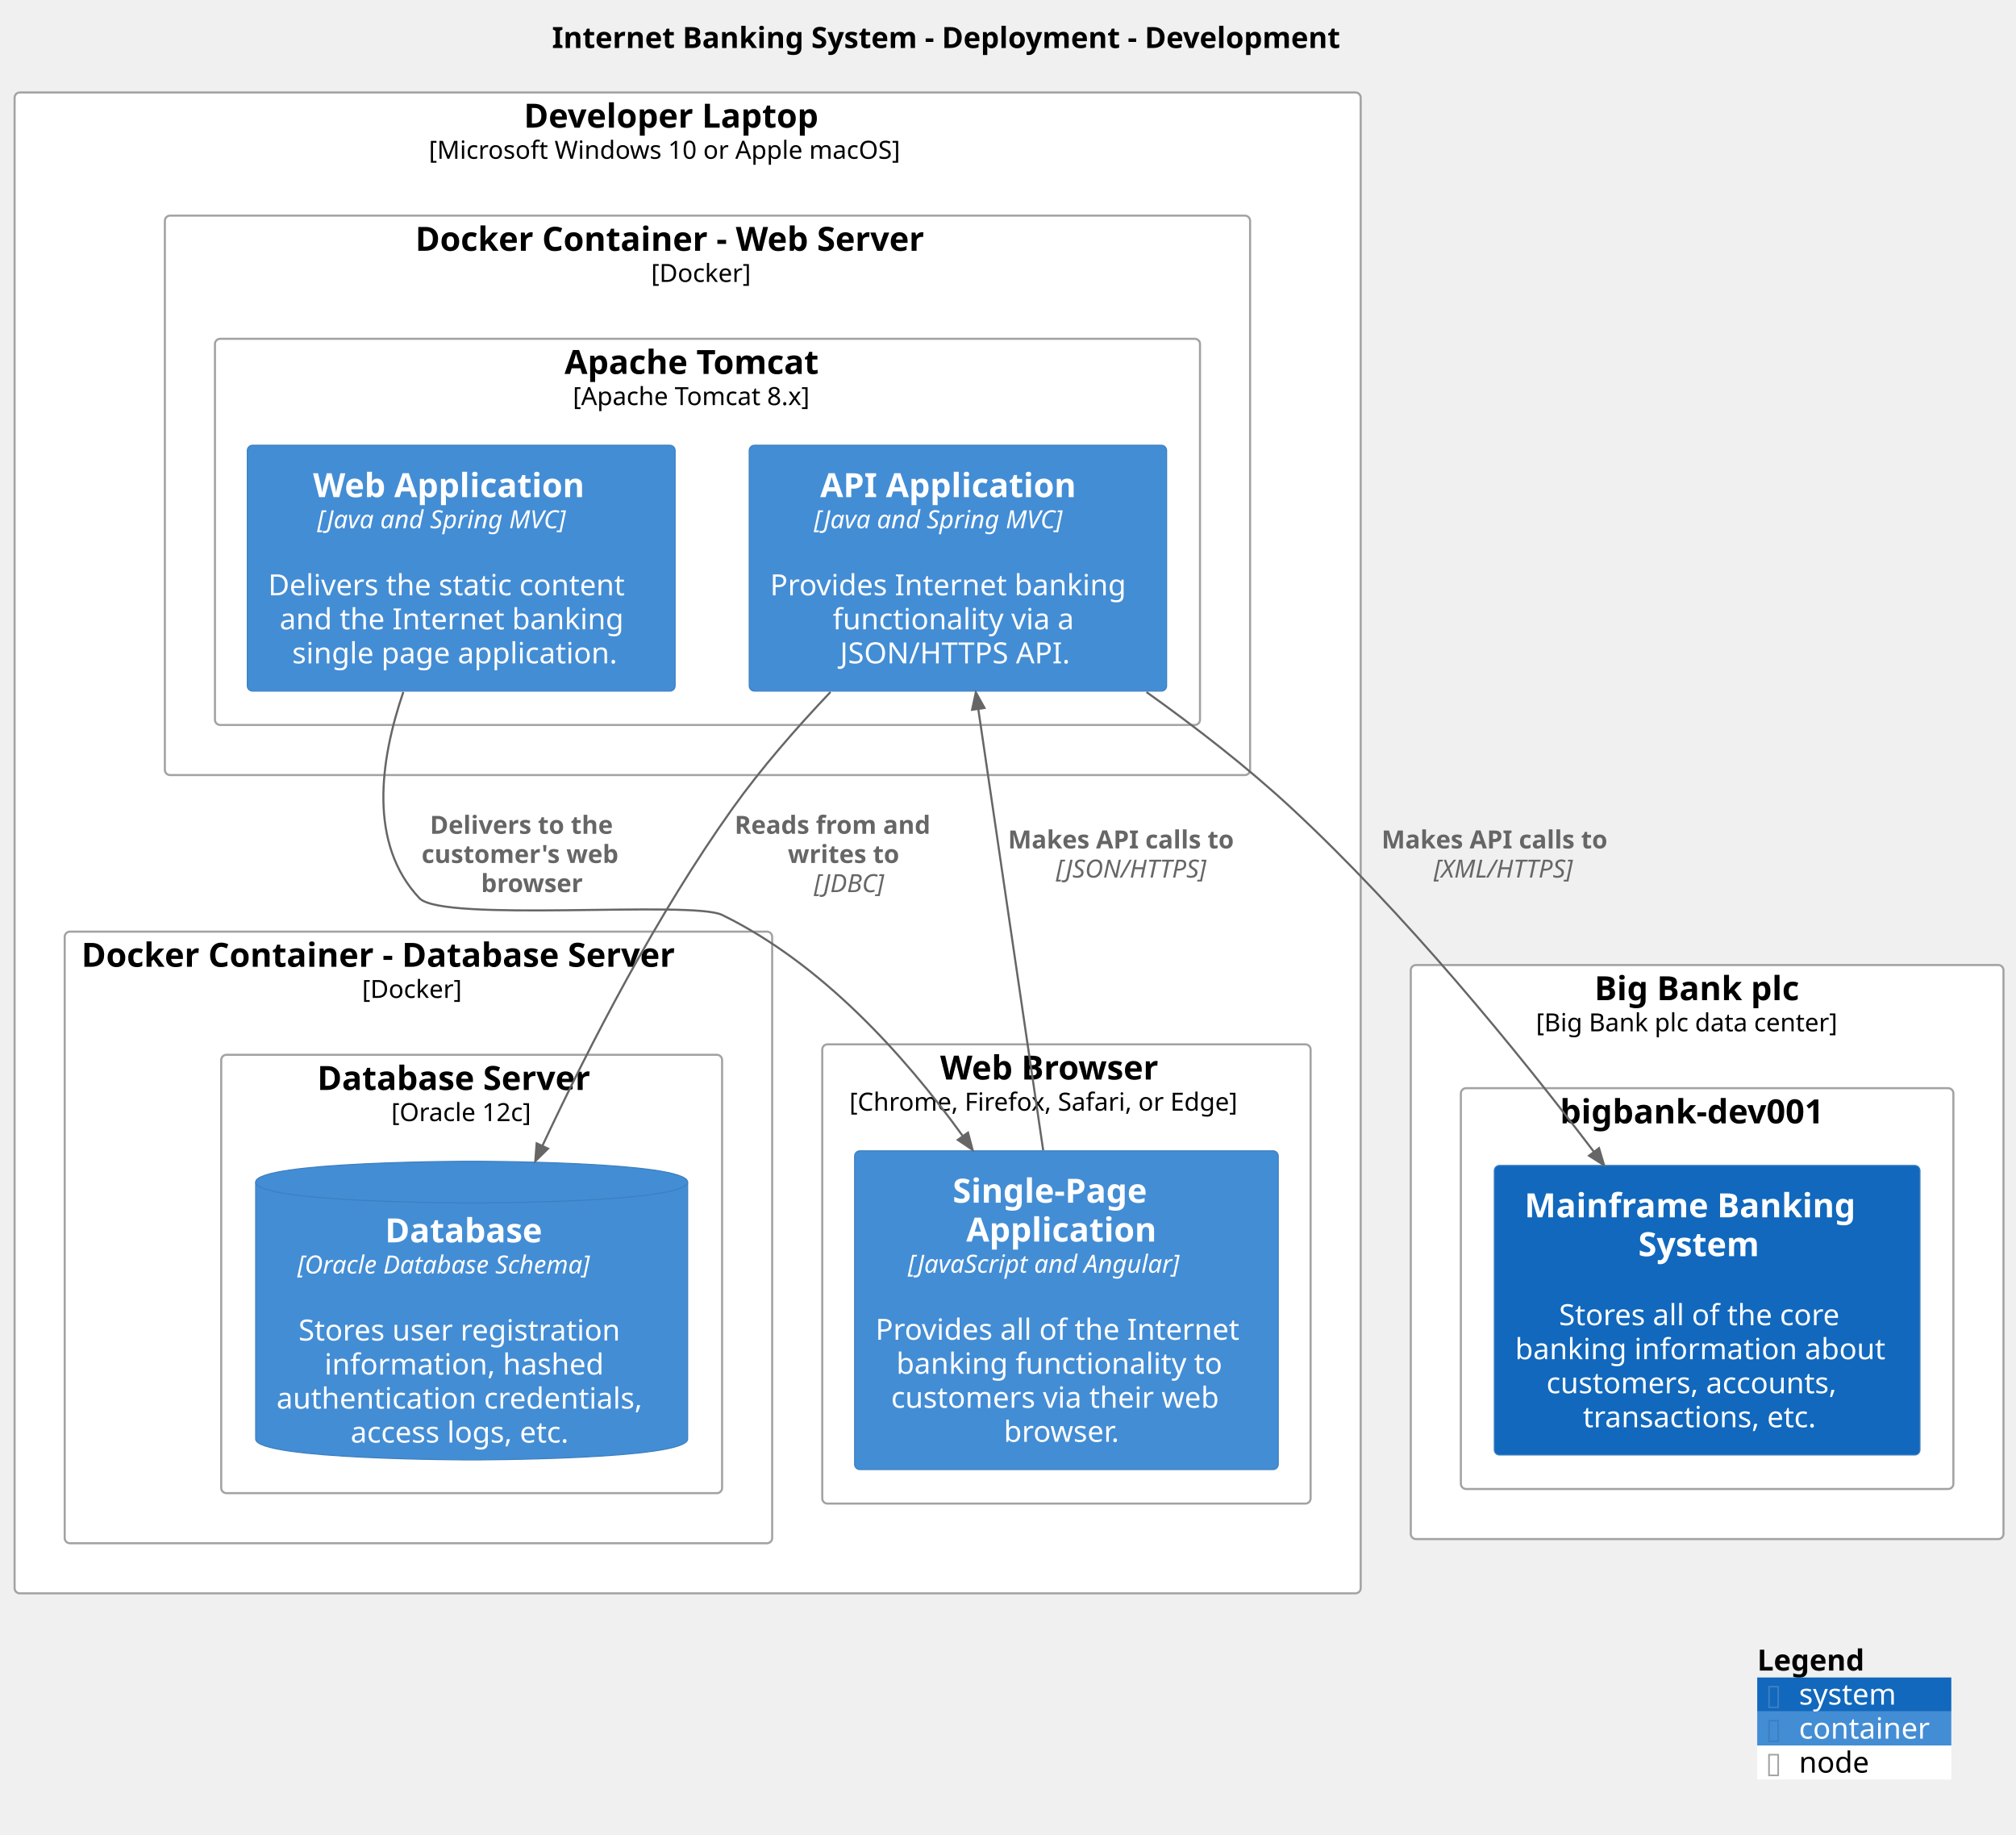
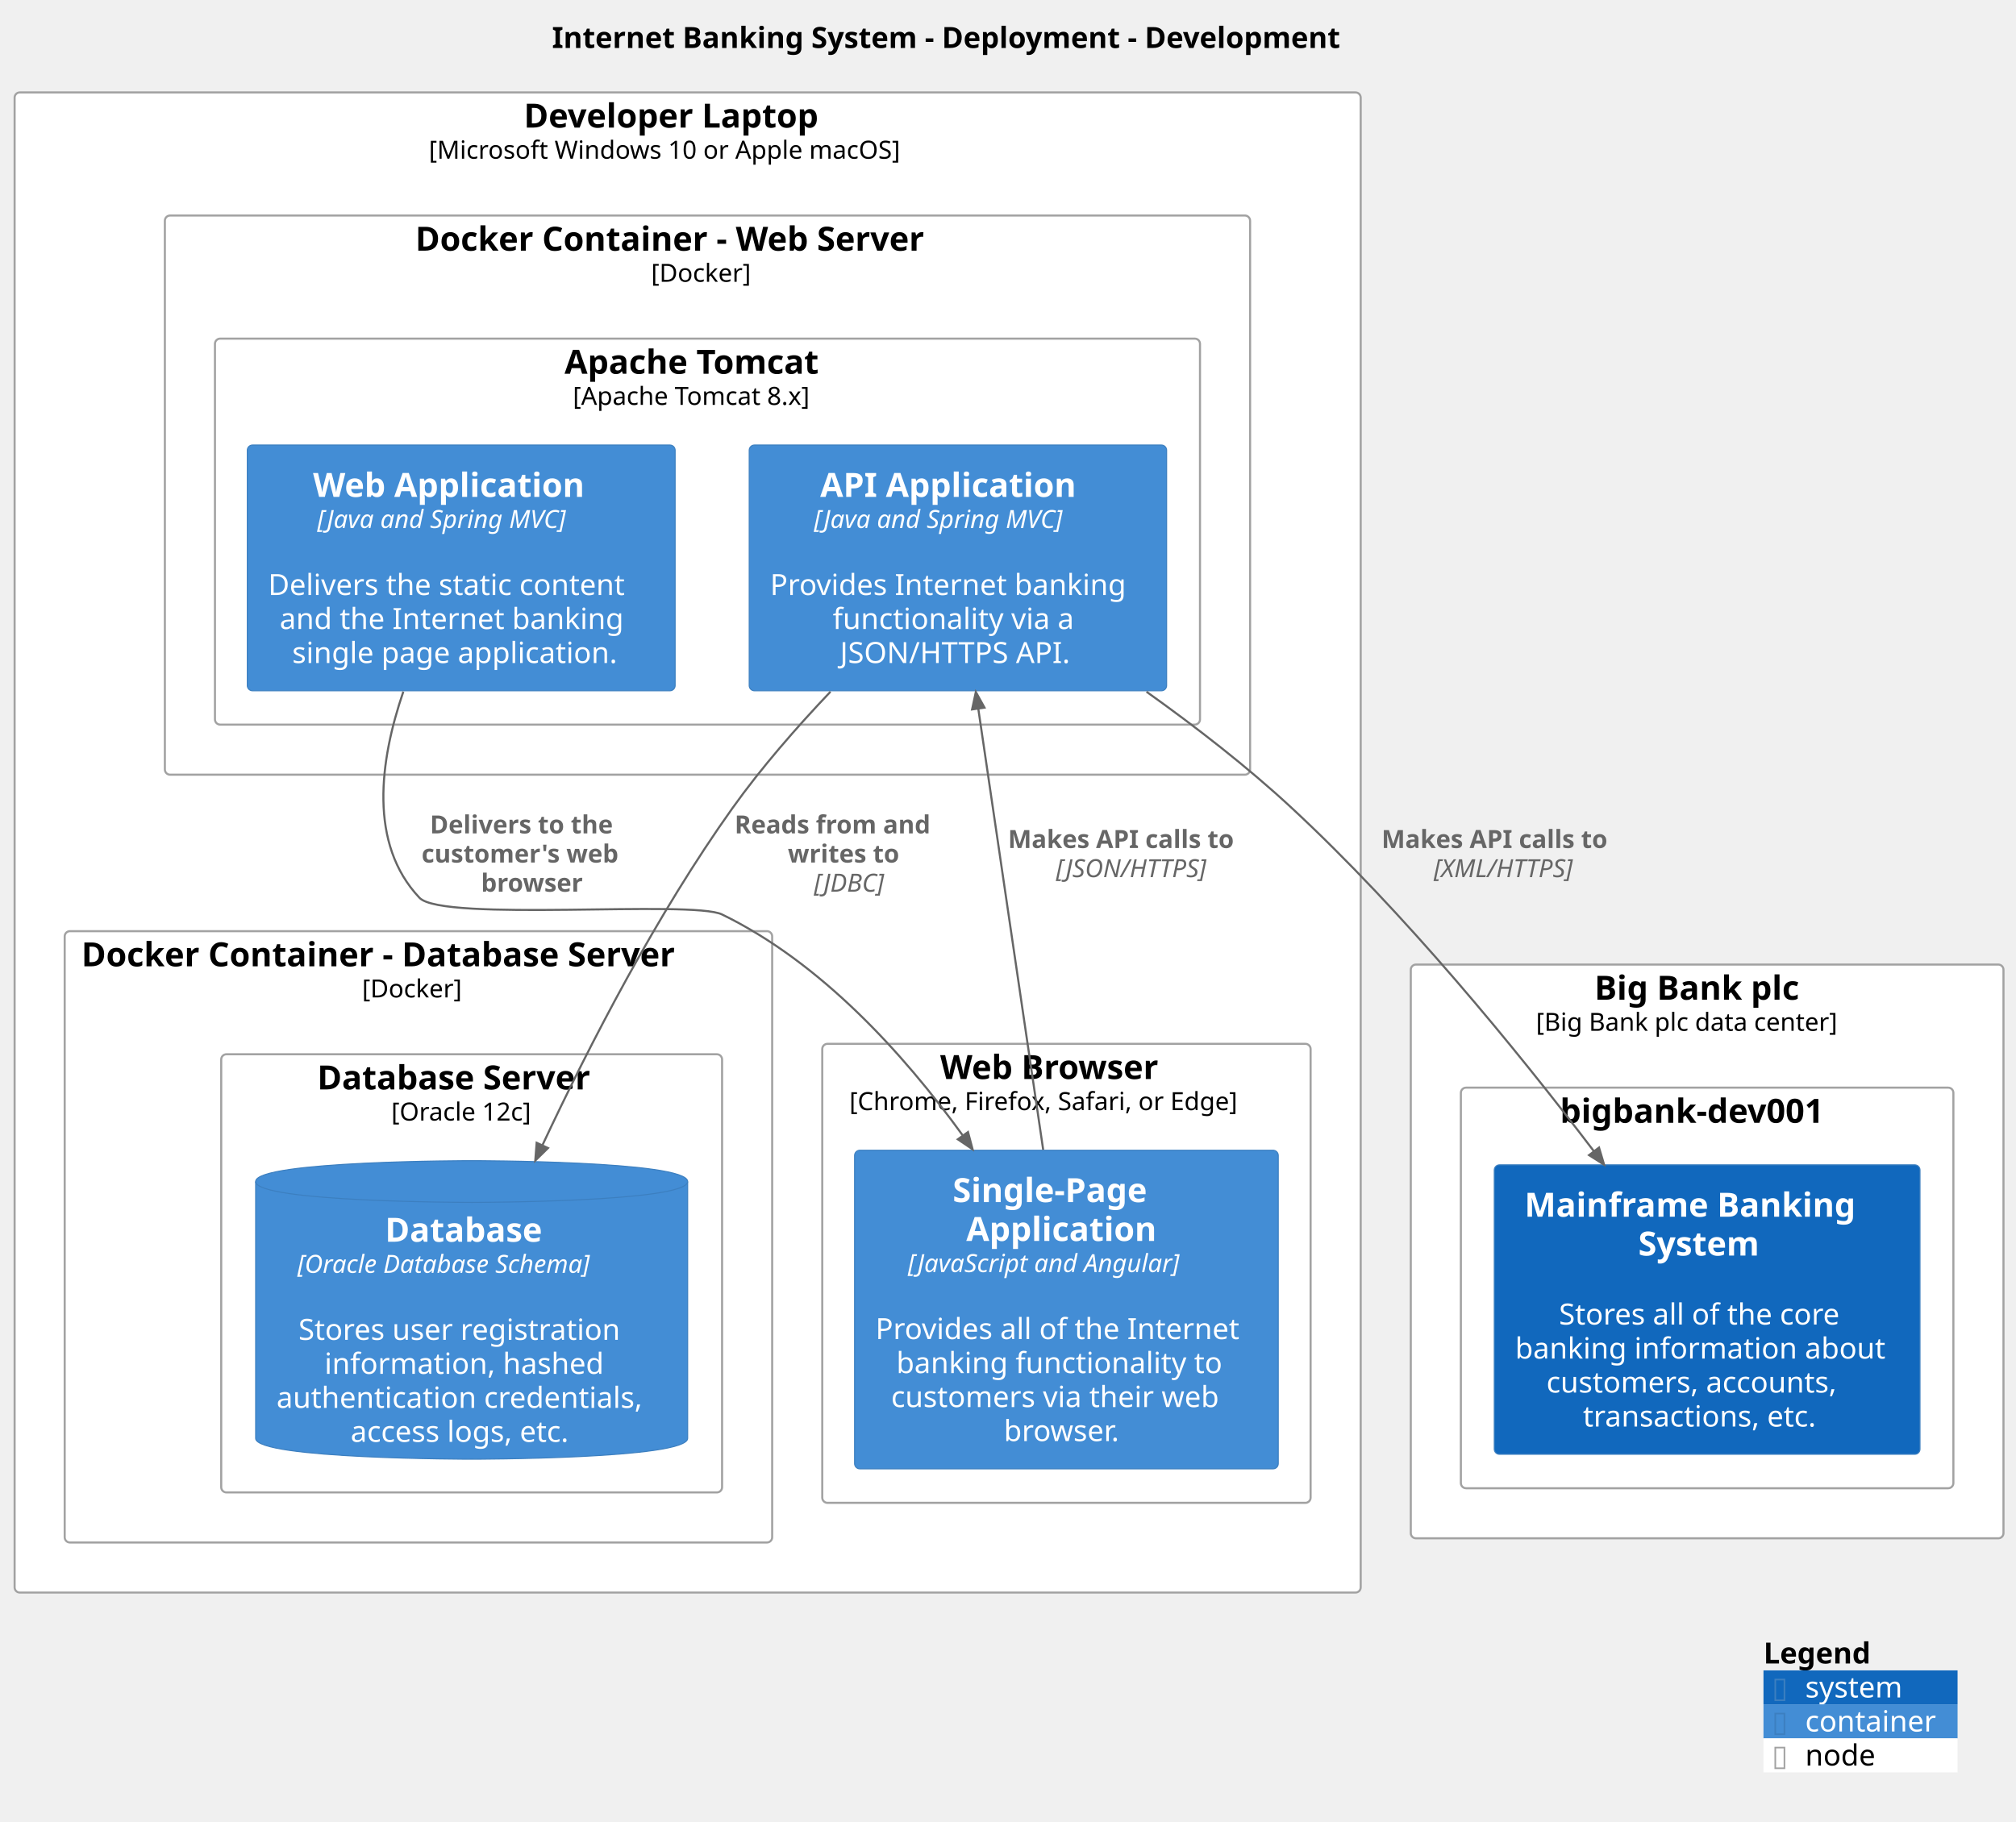
- <svg xmlns="http://www.w3.org/2000/svg" contentStyleType="text/css" height="879px" preserveAspectRatio="none" style="width:966px;height:879px;background:#FFFFFF;" version="1.1" viewBox="0 0 966 879" width="966px" zoomAndPan="magnify">
+ <svg xmlns="http://www.w3.org/2000/svg" contentStyleType="text/css" height="873px" preserveAspectRatio="none" style="width:966px;height:873px;background:#FFFFFF;" version="1.1" viewBox="0 0 966 873" width="966px" zoomAndPan="magnify">
  <defs />
  <g>
    <rect fill="none" height="26.297" id="_title" style="stroke:none;stroke-width:1.0;" width="433" x="259.5" y="5" />
    <text fill="#000000" font-family="sans-serif" font-size="14" font-weight="bold" lengthAdjust="spacing" textLength="423" x="264.5" y="22.995">Internet Banking System - Deployment - Development</text>
    <g id="cluster_Development.DeveloperLaptop">
      <rect fill="#FFFFFF" height="719" rx="2.5" ry="2.5" style="stroke:#A2A2A2;stroke-width:1.0;" width="645" x="7" y="44.297" />
      <text fill="#000000" font-family="sans-serif" font-size="16" font-weight="bold" lengthAdjust="spacing" textLength="157" x="251" y="61.148">Developer Laptop</text>
      <text fill="#000000" font-family="sans-serif" font-size="12" lengthAdjust="spacing" textLength="248" x="205.5" y="76.061">[Microsoft Windows 10 or Apple macOS]</text>
    </g>
    <g id="cluster_Development.DeveloperLaptop.DockerContainerDatabaseServer">
      <rect fill="#FFFFFF" height="293" rx="2.5" ry="2.5" style="stroke:#A2A2A2;stroke-width:1.0;" width="339" x="31" y="446.297" />
      <text fill="#000000" font-family="sans-serif" font-size="16" font-weight="bold" lengthAdjust="spacing" textLength="323" x="39" y="463.148">Docker Container - Database Server</text>
      <text fill="#000000" font-family="sans-serif" font-size="12" lengthAdjust="spacing" textLength="54" x="173.5" y="478.06">[Docker]</text>
    </g>
    <g id="cluster_Development.DeveloperLaptop.DockerContainerDatabaseServer.DatabaseServer">
      <rect fill="#FFFFFF" height="210" rx="2.5" ry="2.5" style="stroke:#A2A2A2;stroke-width:1.0;" width="240" x="106" y="505.297" />
      <text fill="#000000" font-family="sans-serif" font-size="16" font-weight="bold" lengthAdjust="spacing" textLength="148" x="152" y="522.148">Database Server</text>
      <text fill="#000000" font-family="sans-serif" font-size="12" lengthAdjust="spacing" textLength="77" x="187.5" y="537.061">[Oracle 12c]</text>
    </g>
    <g id="cluster_Development.DeveloperLaptop.DockerContainerWebServer">
      <rect fill="#FFFFFF" height="268" rx="2.5" ry="2.5" style="stroke:#A2A2A2;stroke-width:1.0;" width="520" x="79" y="103.297" />
      <text fill="#000000" font-family="sans-serif" font-size="16" font-weight="bold" lengthAdjust="spacing" textLength="280" x="199" y="120.148">Docker Container - Web Server</text>
      <text fill="#000000" font-family="sans-serif" font-size="12" lengthAdjust="spacing" textLength="54" x="312" y="135.06">[Docker]</text>
    </g>
    <g id="cluster_Development.DeveloperLaptop.DockerContainerWebServer.ApacheTomcat">
      <rect fill="#FFFFFF" height="185" rx="2.5" ry="2.5" style="stroke:#A2A2A2;stroke-width:1.0;" width="472" x="103" y="162.297" />
      <text fill="#000000" font-family="sans-serif" font-size="16" font-weight="bold" lengthAdjust="spacing" textLength="137" x="270.5" y="179.148">Apache Tomcat</text>
      <text fill="#000000" font-family="sans-serif" font-size="12" lengthAdjust="spacing" textLength="129" x="274.5" y="194.06">[Apache Tomcat 8.x]</text>
    </g>
    <g id="cluster_Development.DeveloperLaptop.WebBrowser">
      <rect fill="#FFFFFF" height="220" rx="2.5" ry="2.5" style="stroke:#A2A2A2;stroke-width:1.0;" width="234" x="394" y="500.297" />
      <text fill="#000000" font-family="sans-serif" font-size="16" font-weight="bold" lengthAdjust="spacing" textLength="121" x="450.5" y="517.148">Web Browser</text>
      <text fill="#000000" font-family="sans-serif" font-size="12" lengthAdjust="spacing" textLength="208" x="407" y="532.061">[Chrome, Firefox, Safari, or Edge]</text>
    </g>
    <g id="cluster_Development.BigBankplc">
      <rect fill="#FFFFFF" height="275" rx="2.5" ry="2.5" style="stroke:#A2A2A2;stroke-width:1.0;" width="284" x="676" y="462.297" />
      <text fill="#000000" font-family="sans-serif" font-size="16" font-weight="bold" lengthAdjust="spacing" textLength="108" x="764" y="479.148">Big Bank plc</text>
      <text fill="#000000" font-family="sans-serif" font-size="12" lengthAdjust="spacing" textLength="164" x="736" y="494.06">[Big Bank plc data center]</text>
    </g>
    <g id="cluster_Development.BigBankplc.bigbankdev001">
      <rect fill="#FFFFFF" height="192" rx="2.5" ry="2.5" style="stroke:#A2A2A2;stroke-width:1.0;" width="236" x="700" y="521.297" />
      <text fill="#000000" font-family="sans-serif" font-size="16" font-weight="bold" lengthAdjust="spacing" textLength="141" x="747.5" y="538.148">bigbank-dev001</text>
    </g>
    <g id="elem_Development.DeveloperLaptop.DockerContainerDatabaseServer.DatabaseServer.Database_1">
      <path d="M122.5,566.297 C122.5,556.297 226,556.297 226,556.297 C226,556.297 329.5,556.297 329.5,566.297 L329.5,689.375 C329.5,699.375 226,699.375 226,699.375 C226,699.375 122.5,699.375 122.5,689.375 L122.5,566.297 " fill="#438DD5" style="stroke:#3C7FC0;stroke-width:0.5;" />
      <path d="M122.5,566.297 C122.5,576.297 226,576.297 226,576.297 C226,576.297 329.5,576.297 329.5,566.297 " fill="none" style="stroke:#3C7FC0;stroke-width:0.5;" />
      <text fill="#FFFFFF" font-family="sans-serif" font-size="16" font-weight="bold" lengthAdjust="spacing" textLength="83" x="184.5" y="595.148">Database</text>
      <text fill="#FFFFFF" font-family="sans-serif" font-size="12" font-style="italic" lengthAdjust="spacing" textLength="167" x="142.5" y="610.061">[Oracle Database Schema]</text>
      <text fill="#FFFFFF" font-family="sans-serif" font-size="14" lengthAdjust="spacing" textLength="4" x="224" y="625.886"> </text>
      <text fill="#FFFFFF" font-family="sans-serif" font-size="14" lengthAdjust="spacing" textLength="162" x="143" y="642.183">Stores user registration</text>
      <text fill="#FFFFFF" font-family="sans-serif" font-size="14" lengthAdjust="spacing" textLength="137" x="155.5" y="658.48">information, hashed</text>
      <text fill="#FFFFFF" font-family="sans-serif" font-size="14" lengthAdjust="spacing" textLength="183" x="132.5" y="674.776">authentication credentials,</text>
      <text fill="#FFFFFF" font-family="sans-serif" font-size="14" lengthAdjust="spacing" textLength="116" x="168" y="691.073">access logs, etc.</text>
    </g>
    <g id="elem_Development.DeveloperLaptop.DockerContainerWebServer.ApacheTomcat.APIApplication_1">
      <rect fill="#438DD5" height="117.781" rx="2.5" ry="2.5" style="stroke:#3C7FC0;stroke-width:0.5;" width="200" x="359" y="213.297" />
      <text fill="#FFFFFF" font-family="sans-serif" font-size="16" font-weight="bold" lengthAdjust="spacing" textLength="132" x="393" y="238.148">API Application</text>
      <text fill="#FFFFFF" font-family="sans-serif" font-size="12" font-style="italic" lengthAdjust="spacing" textLength="138" x="390" y="253.06">[Java and Spring MVC]</text>
      <text fill="#FFFFFF" font-family="sans-serif" font-size="14" lengthAdjust="spacing" textLength="4" x="457" y="268.886"> </text>
      <text fill="#FFFFFF" font-family="sans-serif" font-size="14" lengthAdjust="spacing" textLength="176" x="369" y="285.183">Provides Internet banking</text>
      <text fill="#FFFFFF" font-family="sans-serif" font-size="14" lengthAdjust="spacing" textLength="116" x="399" y="301.479">functionality via a</text>
      <text fill="#FFFFFF" font-family="sans-serif" font-size="14" lengthAdjust="spacing" textLength="113" x="402.5" y="317.776">JSON/HTTPS API.</text>
    </g>
    <g id="elem_Development.DeveloperLaptop.DockerContainerWebServer.ApacheTomcat.WebApplication_1">
      <rect fill="#438DD5" height="117.781" rx="2.5" ry="2.5" style="stroke:#3C7FC0;stroke-width:0.5;" width="205" x="118.5" y="213.297" />
      <text fill="#FFFFFF" font-family="sans-serif" font-size="16" font-weight="bold" lengthAdjust="spacing" textLength="142" x="150" y="238.148">Web Application</text>
      <text fill="#FFFFFF" font-family="sans-serif" font-size="12" font-style="italic" lengthAdjust="spacing" textLength="138" x="152" y="253.06">[Java and Spring MVC]</text>
      <text fill="#FFFFFF" font-family="sans-serif" font-size="14" lengthAdjust="spacing" textLength="4" x="219" y="268.886"> </text>
      <text fill="#FFFFFF" font-family="sans-serif" font-size="14" lengthAdjust="spacing" textLength="181" x="128.5" y="285.183">Delivers the static content</text>
      <text fill="#FFFFFF" font-family="sans-serif" font-size="14" lengthAdjust="spacing" textLength="170" x="134" y="301.479">and the Internet banking</text>
      <text fill="#FFFFFF" font-family="sans-serif" font-size="14" lengthAdjust="spacing" textLength="162" x="140" y="317.776">single page application.</text>
    </g>
    <g id="elem_Development.DeveloperLaptop.WebBrowser.SinglePageApplication_1">
      <rect fill="#438DD5" height="152.703" rx="2.5" ry="2.5" style="stroke:#3C7FC0;stroke-width:0.5;" width="203" x="409.5" y="551.297" />
      <text fill="#FFFFFF" font-family="sans-serif" font-size="16" font-weight="bold" lengthAdjust="spacing" textLength="103" x="456.5" y="576.148">Single-Page</text>
      <text fill="#FFFFFF" font-family="sans-serif" font-size="16" font-weight="bold" lengthAdjust="spacing" textLength="96" x="463" y="594.773">Application</text>
      <text fill="#FFFFFF" font-family="sans-serif" font-size="12" font-style="italic" lengthAdjust="spacing" textLength="152" x="435" y="609.686">[JavaScript and Angular]</text>
      <text fill="#FFFFFF" font-family="sans-serif" font-size="14" lengthAdjust="spacing" textLength="4" x="509" y="625.511"> </text>
      <text fill="#FFFFFF" font-family="sans-serif" font-size="14" lengthAdjust="spacing" textLength="179" x="419.5" y="641.808">Provides all of the Internet</text>
      <text fill="#FFFFFF" font-family="sans-serif" font-size="14" lengthAdjust="spacing" textLength="159" x="429.5" y="658.105">banking functionality to</text>
      <text fill="#FFFFFF" font-family="sans-serif" font-size="14" lengthAdjust="spacing" textLength="164" x="427" y="674.401">customers via their web</text>
      <text fill="#FFFFFF" font-family="sans-serif" font-size="14" lengthAdjust="spacing" textLength="60" x="481" y="690.698">browser.</text>
    </g>
    <g id="elem_Development.BigBankplc.bigbankdev001.MainframeBankingSystem_1">
      <rect fill="#1168BD" height="138.734" rx="2.5" ry="2.5" style="stroke:#3C7FC0;stroke-width:0.5;" width="204" x="716" y="558.297" />
      <text fill="#FFFFFF" font-family="sans-serif" font-size="16" font-weight="bold" lengthAdjust="spacing" textLength="169" x="730.5" y="583.148">Mainframe Banking</text>
      <text fill="#FFFFFF" font-family="sans-serif" font-size="16" font-weight="bold" lengthAdjust="spacing" textLength="66" x="785" y="601.773">System</text>
      <text fill="#FFFFFF" font-family="sans-serif" font-size="14" lengthAdjust="spacing" textLength="4" x="816" y="618.542"> </text>
      <text fill="#FFFFFF" font-family="sans-serif" font-size="14" lengthAdjust="spacing" textLength="142" x="747" y="634.839">Stores all of the core</text>
      <text fill="#FFFFFF" font-family="sans-serif" font-size="14" lengthAdjust="spacing" textLength="180" x="726" y="651.136">banking information about</text>
      <text fill="#FFFFFF" font-family="sans-serif" font-size="14" lengthAdjust="spacing" textLength="150" x="741" y="667.433">customers, accounts,</text>
      <text fill="#FFFFFF" font-family="sans-serif" font-size="14" lengthAdjust="spacing" textLength="119" x="758.5" y="683.73">transactions, etc.</text>
    </g>
    <g id="link_Development.DeveloperLaptop.DockerContainerWebServer.ApacheTomcat.WebApplication_1_Development.DeveloperLaptop.WebBrowser.SinglePageApplication_1">
      <path d="M193.26,331.487 C181.95,364.577 176.54,404.457 201,430.297 C212.09,442.017 331.5,431.227 346,438.297 C393.31,461.347 432.76,504.727 461.21,544.057 " fill="none" id="Development.DeveloperLaptop.DockerContainerWebServer.ApacheTomcat.WebApplication_1-to-Development.DeveloperLaptop.WebBrowser.SinglePageApplication_1" style="stroke:#666666;stroke-width:1.0;" />
      <polygon fill="#666666" points="466.03,550.837,463.838,542.579,458.949,546.056,466.03,550.837" style="stroke:#666666;stroke-width:1.0;" />
      <text fill="#666666" font-family="sans-serif" font-size="12" font-weight="bold" lengthAdjust="spacing" textLength="104" x="206" y="399.435">Delivers to the</text>
      <text fill="#666666" font-family="sans-serif" font-size="12" font-weight="bold" lengthAdjust="spacing" textLength="112" x="202" y="413.404">customer's web</text>
      <text fill="#666666" font-family="sans-serif" font-size="12" font-weight="bold" lengthAdjust="spacing" textLength="59" x="230.5" y="427.373">browser</text>
    </g>
    <g id="link_Development.DeveloperLaptop.WebBrowser.SinglePageApplication_1_Development.DeveloperLaptop.DockerContainerWebServer.ApacheTomcat.APIApplication_1">
      <path d="M499.86,551.057 C490.61,488.197 477.59,399.677 468.75,339.587 " fill="none" id="Development.DeveloperLaptop.WebBrowser.SinglePageApplication_1-to-Development.DeveloperLaptop.DockerContainerWebServer.ApacheTomcat.APIApplication_1" style="stroke:#666666;stroke-width:1.0;" />
      <polygon fill="#666666" points="467.59,331.667,465.794,340.02,471.729,339.141,467.59,331.667" style="stroke:#666666;stroke-width:1.0;" />
      <text fill="#666666" font-family="sans-serif" font-size="12" font-weight="bold" lengthAdjust="spacing" textLength="127" x="483" y="406.435">Makes API calls to</text>
      <text fill="#666666" font-family="sans-serif" font-size="12" font-style="italic" lengthAdjust="spacing" textLength="81" x="506" y="420.404">[JSON/HTTPS]</text>
    </g>
    <g id="link_Development.DeveloperLaptop.DockerContainerWebServer.ApacheTomcat.APIApplication_1_Development.DeveloperLaptop.DockerContainerDatabaseServer.DatabaseServer.Database_1">
      <path d="M397.95,331.507 C381.66,348.637 364.78,367.987 351,387.297 C314.85,437.957 282.6,500.447 259.91,548.887 " fill="none" id="Development.DeveloperLaptop.DockerContainerWebServer.ApacheTomcat.APIApplication_1-to-Development.DeveloperLaptop.DockerContainerDatabaseServer.DatabaseServer.Database_1" style="stroke:#666666;stroke-width:1.0;" />
      <polygon fill="#666666" points="256.49,556.237,262.586,550.25,257.146,547.718,256.49,556.237" style="stroke:#666666;stroke-width:1.0;" />
      <text fill="#666666" font-family="sans-serif" font-size="12" font-weight="bold" lengthAdjust="spacing" textLength="111" x="352" y="399.435">Reads from and</text>
      <text fill="#666666" font-family="sans-serif" font-size="12" font-weight="bold" lengthAdjust="spacing" textLength="64" x="377.5" y="413.404">writes to</text>
      <text fill="#666666" font-family="sans-serif" font-size="12" font-style="italic" lengthAdjust="spacing" textLength="39" x="390" y="427.373">[JDBC]</text>
    </g>
    <g id="link_Development.DeveloperLaptop.DockerContainerWebServer.ApacheTomcat.APIApplication_1_Development.BigBankplc.bigbankdev001.MainframeBankingSystem_1">
      <path d="M549.36,331.537 C572.98,348.377 597.75,367.567 619,387.297 C673.03,437.457 725.97,502.147 763.65,551.647 " fill="none" id="Development.DeveloperLaptop.DockerContainerWebServer.ApacheTomcat.APIApplication_1-to-Development.BigBankplc.bigbankdev001.MainframeBankingSystem_1" style="stroke:#666666;stroke-width:1.0;" />
      <polygon fill="#666666" points="768.63,558.217,766.198,550.026,761.412,553.645,768.63,558.217" style="stroke:#666666;stroke-width:1.0;" />
      <text fill="#666666" font-family="sans-serif" font-size="12" font-weight="bold" lengthAdjust="spacing" textLength="127" x="662" y="406.435">Makes API calls to</text>
      <text fill="#666666" font-family="sans-serif" font-size="12" font-style="italic" lengthAdjust="spacing" textLength="77" x="687" y="420.404">[XML/HTTPS]</text>
    </g>
-     <rect fill="none" height="79.188" id="_legend" rx="7.5" ry="7.5" style="stroke:none;stroke-width:1.0;" width="103" x="837" y="780.297" />
-     <rect fill="none" height="16.297" style="stroke:none;stroke-width:1.0;" width="93" x="842" y="787.297" />
-     <text fill="#000000" font-family="sans-serif" font-size="14" font-weight="bold" lengthAdjust="spacing" textLength="59" x="842" y="800.292">Legend</text>
-     <text fill="#FFFFFF" font-family="sans-serif" font-size="14" lengthAdjust="spacing" textLength="4" x="901" y="800.292"> </text>
-     <rect fill="#1168BD" height="16.297" style="stroke:none;stroke-width:1.0;" width="93" x="842" y="803.594" />
-     <text fill="#3C7FC0" font-family="sans-serif" font-size="14" lengthAdjust="spacing" textLength="8" x="846" y="816.589">▯</text>
-     <text fill="#FFFFFF" font-family="sans-serif" font-size="14" lengthAdjust="spacing" textLength="4" x="854" y="816.589"> </text>
-     <text fill="#FFFFFF" font-family="sans-serif" font-size="14" lengthAdjust="spacing" textLength="50" x="862" y="816.589">system</text>
-     <text fill="#FFFFFF" font-family="sans-serif" font-size="14" lengthAdjust="spacing" textLength="4" x="916" y="816.589"> </text>
-     <rect fill="#438DD5" height="16.297" style="stroke:none;stroke-width:1.0;" width="93" x="842" y="819.891" />
-     <text fill="#3C7FC0" font-family="sans-serif" font-size="14" lengthAdjust="spacing" textLength="8" x="846" y="832.886">▯</text>
-     <text fill="#FFFFFF" font-family="sans-serif" font-size="14" lengthAdjust="spacing" textLength="4" x="854" y="832.886"> </text>
-     <text fill="#FFFFFF" font-family="sans-serif" font-size="14" lengthAdjust="spacing" textLength="65" x="862" y="832.886">container</text>
-     <text fill="#FFFFFF" font-family="sans-serif" font-size="14" lengthAdjust="spacing" textLength="4" x="931" y="832.886"> </text>
-     <rect fill="#FFFFFF" height="16.297" style="stroke:none;stroke-width:1.0;" width="93" x="842" y="836.188" />
-     <text fill="#A2A2A2" font-family="sans-serif" font-size="14" lengthAdjust="spacing" textLength="8" x="846" y="849.183">▯</text>
-     <text fill="#FFFFFF" font-family="sans-serif" font-size="14" lengthAdjust="spacing" textLength="4" x="854" y="849.183"> </text>
-     <text fill="#000000" font-family="sans-serif" font-size="14" lengthAdjust="spacing" textLength="36" x="862" y="849.183">node</text>
-     <text fill="#FFFFFF" font-family="sans-serif" font-size="14" lengthAdjust="spacing" textLength="4" x="902" y="849.183"> </text>
-     <line style="stroke:none;stroke-width:1.0;" x1="842" x2="935" y1="787.297" y2="787.297" />
-     <line style="stroke:none;stroke-width:1.0;" x1="842" x2="935" y1="803.594" y2="803.594" />
-     <line style="stroke:none;stroke-width:1.0;" x1="842" x2="935" y1="819.891" y2="819.891" />
-     <line style="stroke:none;stroke-width:1.0;" x1="842" x2="935" y1="836.188" y2="836.188" />
-     <line style="stroke:none;stroke-width:1.0;" x1="842" x2="935" y1="852.484" y2="852.484" />
-     <line style="stroke:none;stroke-width:1.0;" x1="842" x2="842" y1="787.297" y2="852.484" />
-     <line style="stroke:none;stroke-width:1.0;" x1="935" x2="935" y1="787.297" y2="852.484" />
+     <rect fill="none" height="81.188" id="_legend" rx="7.5" ry="7.5" style="stroke:none;stroke-width:1.0;" width="105" x="839" y="776.297" />
+     <rect fill="none" height="16.297" style="stroke:none;stroke-width:1.0;" width="93" x="845" y="784.297" />
+     <text fill="#000000" font-family="sans-serif" font-size="14" font-weight="bold" lengthAdjust="spacing" textLength="59" x="845" y="797.292">Legend</text>
+     <text fill="#FFFFFF" font-family="sans-serif" font-size="14" lengthAdjust="spacing" textLength="4" x="904" y="797.292"> </text>
+     <rect fill="#1168BD" height="16.297" style="stroke:none;stroke-width:1.0;" width="93" x="845" y="800.594" />
+     <text fill="#3C7FC0" font-family="sans-serif" font-size="14" lengthAdjust="spacing" textLength="8" x="849" y="813.589">▯</text>
+     <text fill="#FFFFFF" font-family="sans-serif" font-size="14" lengthAdjust="spacing" textLength="4" x="857" y="813.589"> </text>
+     <text fill="#FFFFFF" font-family="sans-serif" font-size="14" lengthAdjust="spacing" textLength="50" x="865" y="813.589">system</text>
+     <text fill="#FFFFFF" font-family="sans-serif" font-size="14" lengthAdjust="spacing" textLength="4" x="919" y="813.589"> </text>
+     <rect fill="#438DD5" height="16.297" style="stroke:none;stroke-width:1.0;" width="93" x="845" y="816.891" />
+     <text fill="#3C7FC0" font-family="sans-serif" font-size="14" lengthAdjust="spacing" textLength="8" x="849" y="829.886">▯</text>
+     <text fill="#FFFFFF" font-family="sans-serif" font-size="14" lengthAdjust="spacing" textLength="4" x="857" y="829.886"> </text>
+     <text fill="#FFFFFF" font-family="sans-serif" font-size="14" lengthAdjust="spacing" textLength="65" x="865" y="829.886">container</text>
+     <text fill="#FFFFFF" font-family="sans-serif" font-size="14" lengthAdjust="spacing" textLength="4" x="934" y="829.886"> </text>
+     <rect fill="#FFFFFF" height="16.297" style="stroke:none;stroke-width:1.0;" width="93" x="845" y="833.188" />
+     <text fill="#A2A2A2" font-family="sans-serif" font-size="14" lengthAdjust="spacing" textLength="8" x="849" y="846.183">▯</text>
+     <text fill="#FFFFFF" font-family="sans-serif" font-size="14" lengthAdjust="spacing" textLength="4" x="857" y="846.183"> </text>
+     <text fill="#000000" font-family="sans-serif" font-size="14" lengthAdjust="spacing" textLength="36" x="865" y="846.183">node</text>
+     <text fill="#FFFFFF" font-family="sans-serif" font-size="14" lengthAdjust="spacing" textLength="4" x="905" y="846.183"> </text>
+     <line style="stroke:none;stroke-width:1.0;" x1="845" x2="938" y1="784.297" y2="784.297" />
+     <line style="stroke:none;stroke-width:1.0;" x1="845" x2="938" y1="800.594" y2="800.594" />
+     <line style="stroke:none;stroke-width:1.0;" x1="845" x2="938" y1="816.891" y2="816.891" />
+     <line style="stroke:none;stroke-width:1.0;" x1="845" x2="938" y1="833.188" y2="833.188" />
+     <line style="stroke:none;stroke-width:1.0;" x1="845" x2="938" y1="849.484" y2="849.484" />
+     <line style="stroke:none;stroke-width:1.0;" x1="845" x2="845" y1="784.297" y2="849.484" />
+     <line style="stroke:none;stroke-width:1.0;" x1="938" x2="938" y1="784.297" y2="849.484" />
  </g>
</svg>
